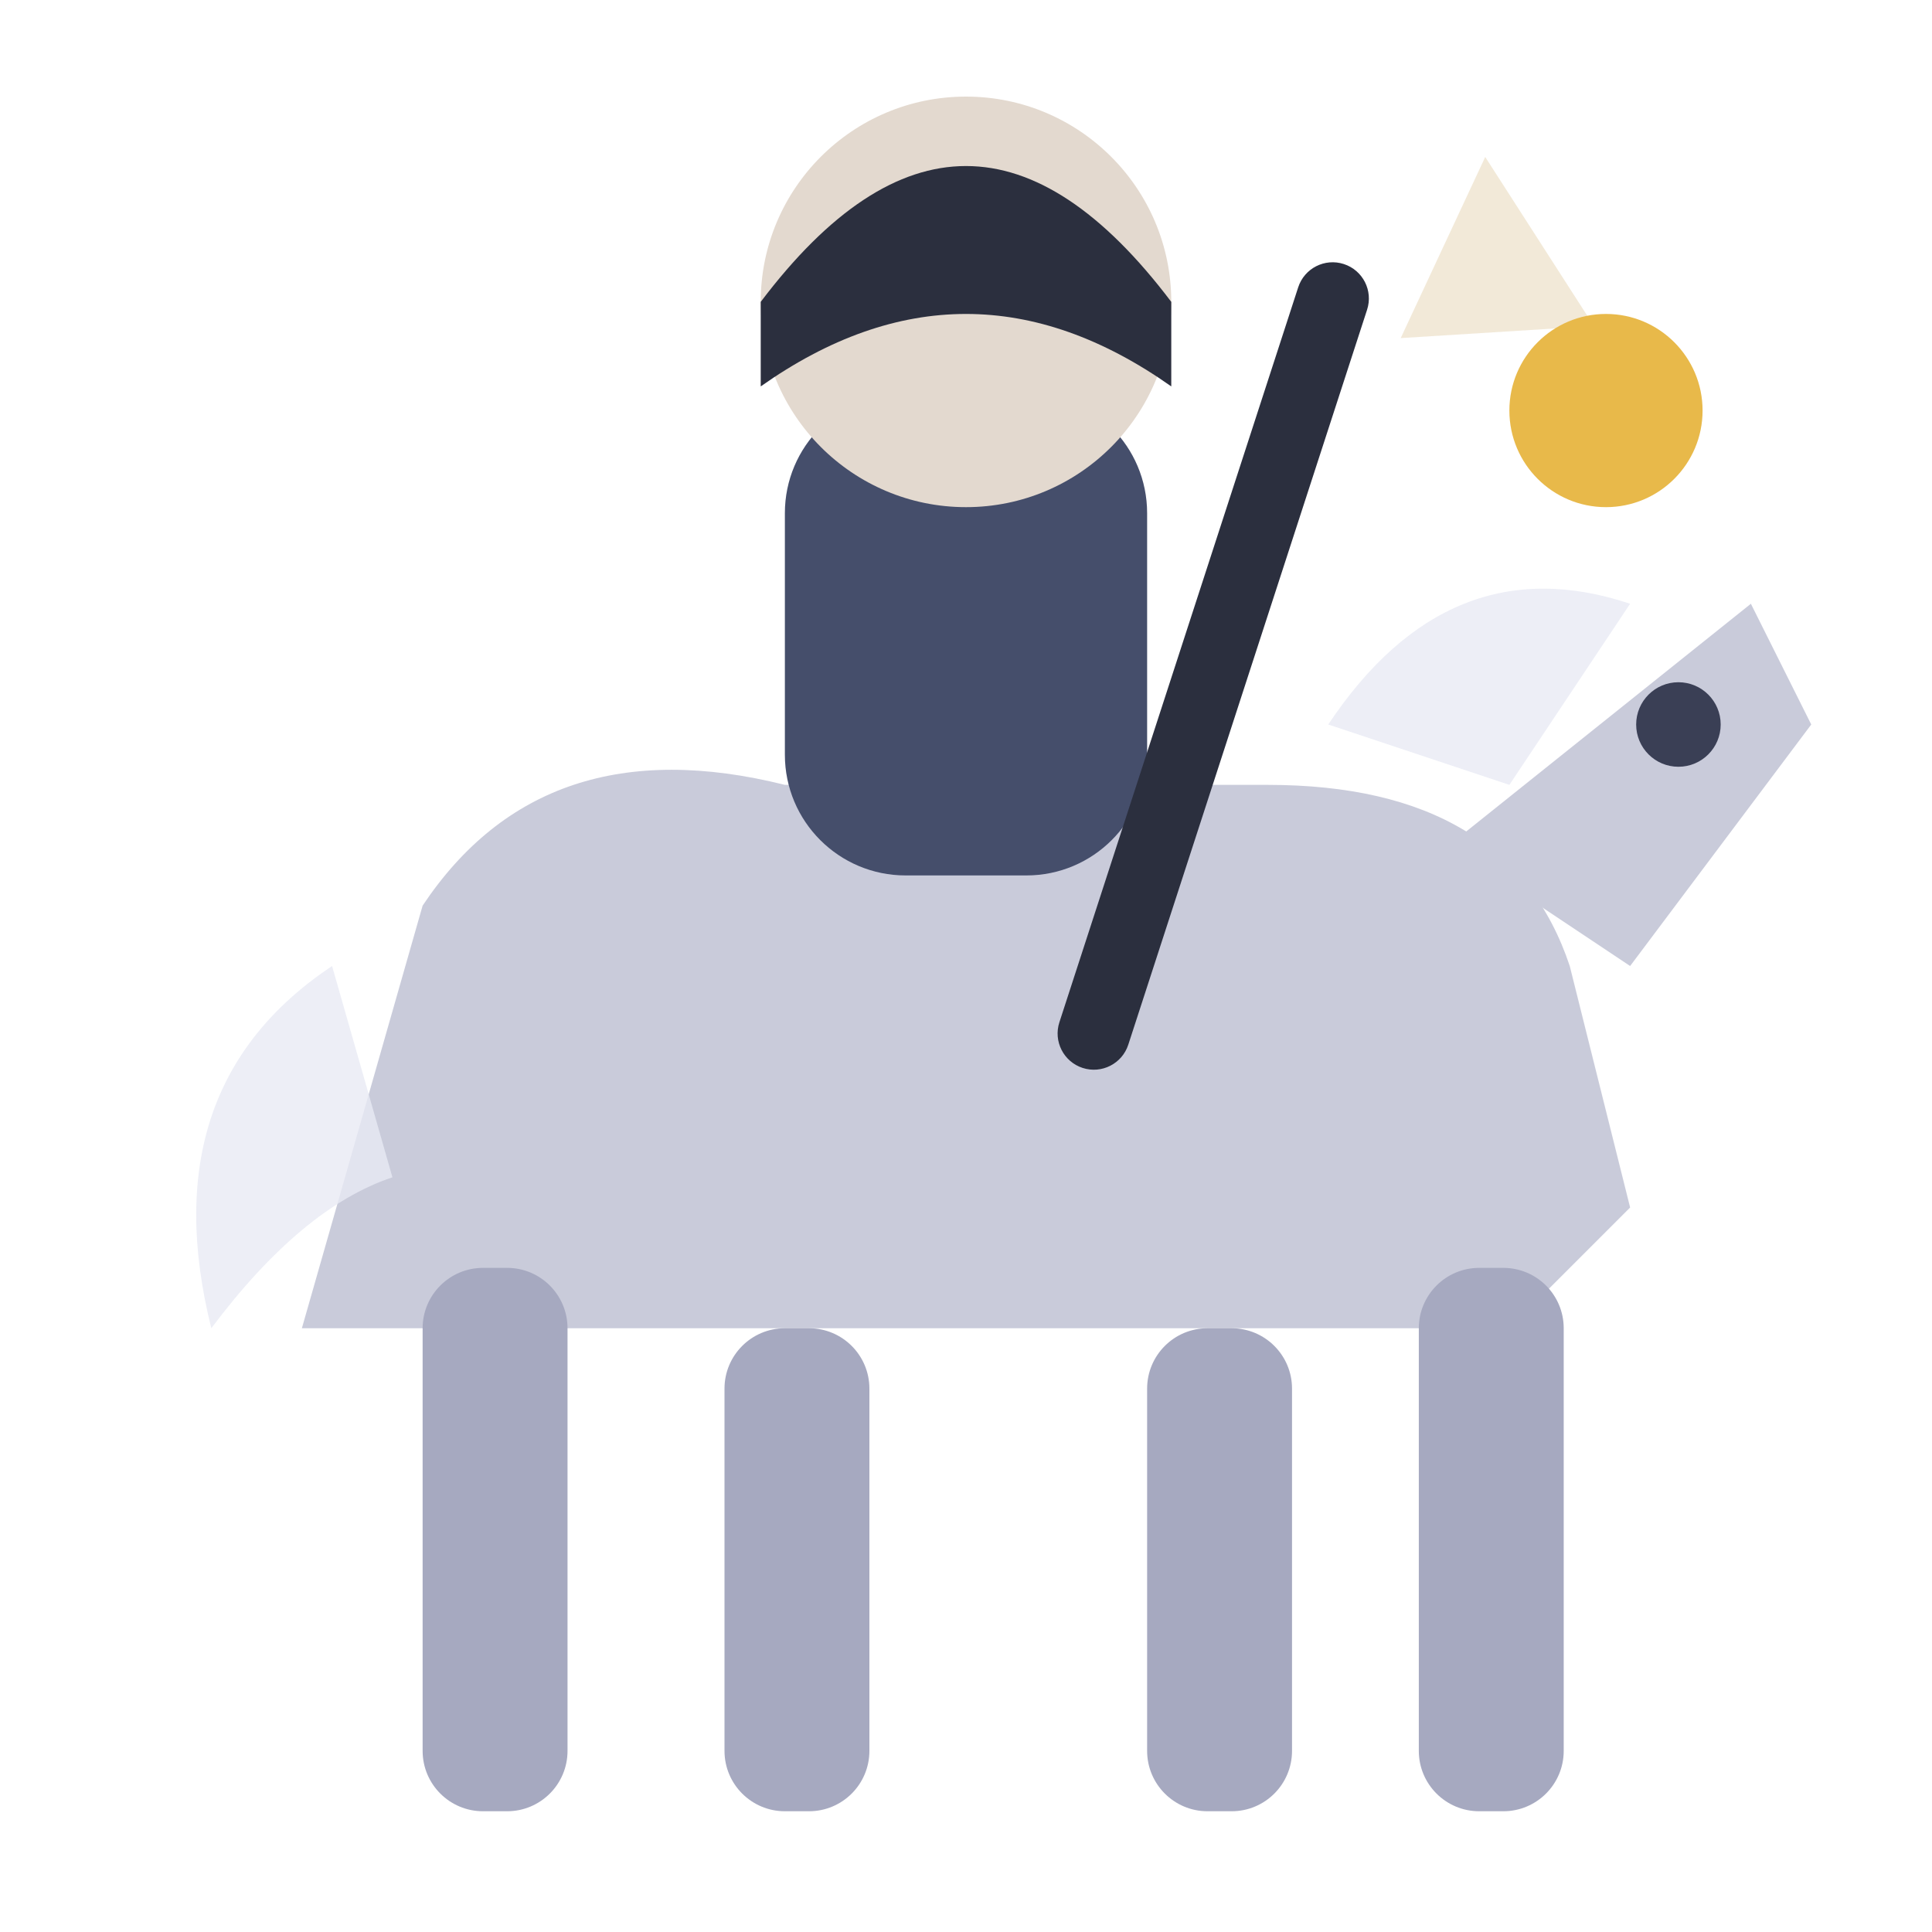
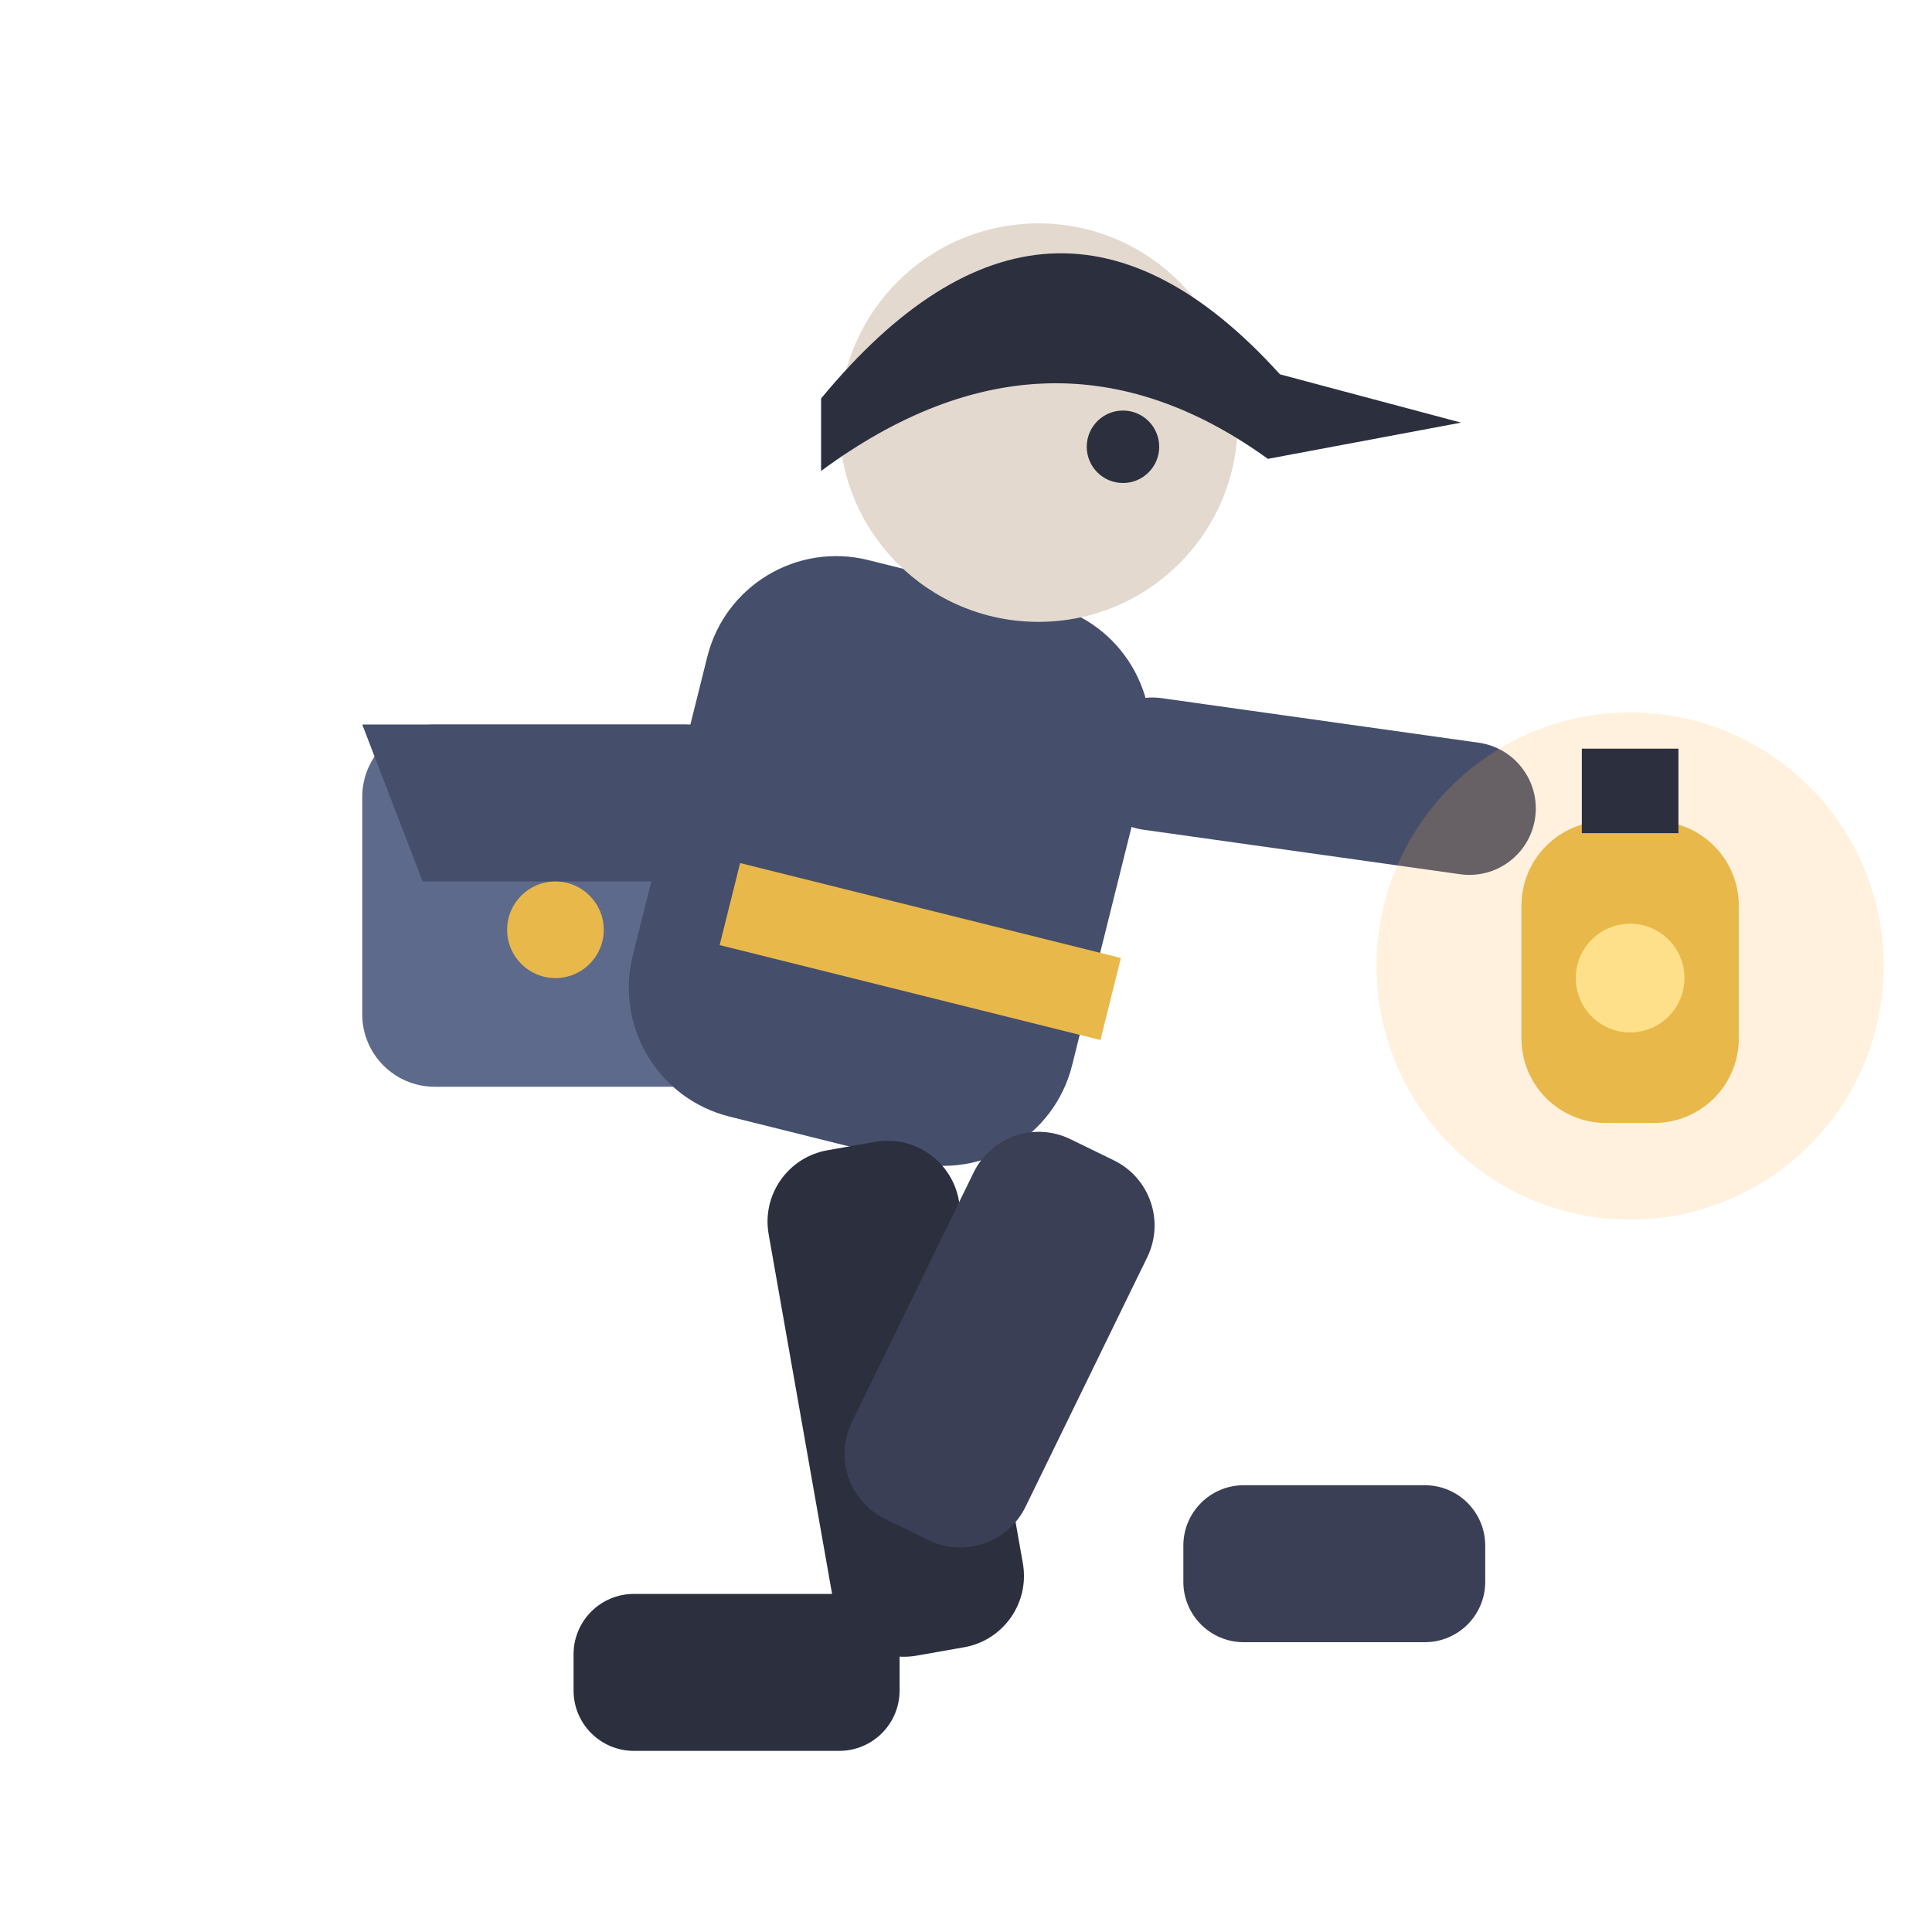
<svg xmlns="http://www.w3.org/2000/svg" viewBox="0 0 32 32">
-   <path d="M5,22 L7,15 Q9,12 13,13 L21,13 Q25,13 26,16 L27,20 L25,22 Z" fill="#C9CBDA" />
-   <path d="M24,14 L29,10 L30,12 L27,16 Z" fill="#C9CBDA" />
-   <circle cx="27.8" cy="12" r="0.7" fill="#3A3F55" />
-   <path d="M22,12 Q24,9 27,10 L25,13 Z" fill="#E8EAF4" opacity="0.8" />
-   <rect x="13" y="6.5" width="6" height="8" rx="2" fill="#454E6B" />
-   <circle cx="16" cy="5" r="3.4" fill="#E3D9CF" />
-   <path d="M12.6,5 Q16,0.5 19.4,5 L19.4,6.4 Q16,4 12.6,6.4 Z" fill="#2B2F3E" />
-   <rect x="19.5" y="4" width="1.2" height="14" rx="0.6" fill="#2B2F3E" transform="rotate(18 20 11)" />
-   <path d="M24.6,2.6 L26.4,5.4 L23.2,5.6 Z" fill="#F2E9D8" />
-   <circle cx="26.6" cy="6.8" r="1.6" fill="#E8B94A" />
-   <rect x="7" y="21" width="2.4" height="9" rx="1" fill="#A6A9C0" />
-   <rect x="12" y="22" width="2.4" height="8" rx="1" fill="#A6A9C0" />
-   <rect x="19" y="22" width="2.4" height="8" rx="1" fill="#A6A9C0" />
-   <rect x="23.5" y="21" width="2.4" height="9" rx="1" fill="#A6A9C0" />
-   <path d="M5.5,16 Q2.5,18 3.5,22 Q5,20 6.5,19.5 Z" fill="#E8EAF4" opacity="0.8" />
+   <rect x="6" y="12" width="6.5" height="6" rx="1.2" fill="#5E6A8C" />
+   <path d="M6,12 H12.5 L11.5,14.6 H7 Z" fill="#454E6B" />
+   <circle cx="9.2" cy="15.4" r="0.8" fill="#E8B94A" />
+   <rect x="11" y="9.5" width="7.5" height="9.5" rx="2.2" fill="#454E6B" transform="rotate(14 14.7 14.2)" />
+   <rect x="12" y="15" width="6.5" height="1.4" fill="#E8B94A" transform="rotate(14 15 15.7)" />
+   <circle cx="17.2" cy="7" r="3.3" fill="#E3D9CF" />
+   <path d="M13.6,6.6 Q17.4,2 21.2,6.2 L24.2,7 L21,7.6 Q17.4,5 13.6,7.8 Z" fill="#2B2F3E" />
+   <circle cx="18.6" cy="7.4" r="0.6" fill="#2B2F3E" />
+   <rect x="18" y="11.4" width="7.5" height="2.2" rx="1.1" fill="#454E6B" transform="rotate(8 18 12.5)" />
+   <circle cx="27" cy="16" r="4.2" fill="#FFB347" opacity="0.18" />
+   <rect x="25.2" y="13.6" width="3.6" height="5" rx="1.4" fill="#E8B94A" />
+   <rect x="26.2" y="12.4" width="1.6" height="1.4" fill="#2B2F3E" />
+   <circle cx="27" cy="16.2" r="0.9" fill="#FFE08A" />
+   <rect x="12.5" y="19" width="3.2" height="8.5" rx="1.2" fill="#2B2F3E" transform="rotate(-10 14 19)" />
+   <rect x="16.5" y="19" width="3.2" height="7" rx="1.2" fill="#3A3F55" transform="rotate(26 18 19)" />
+   <rect x="9.5" y="26.4" width="5.4" height="2.6" rx="1" fill="#2B2F3E" />
+   <rect x="19.6" y="24.6" width="5" height="2.6" rx="1" fill="#3A3F55" />
</svg>
